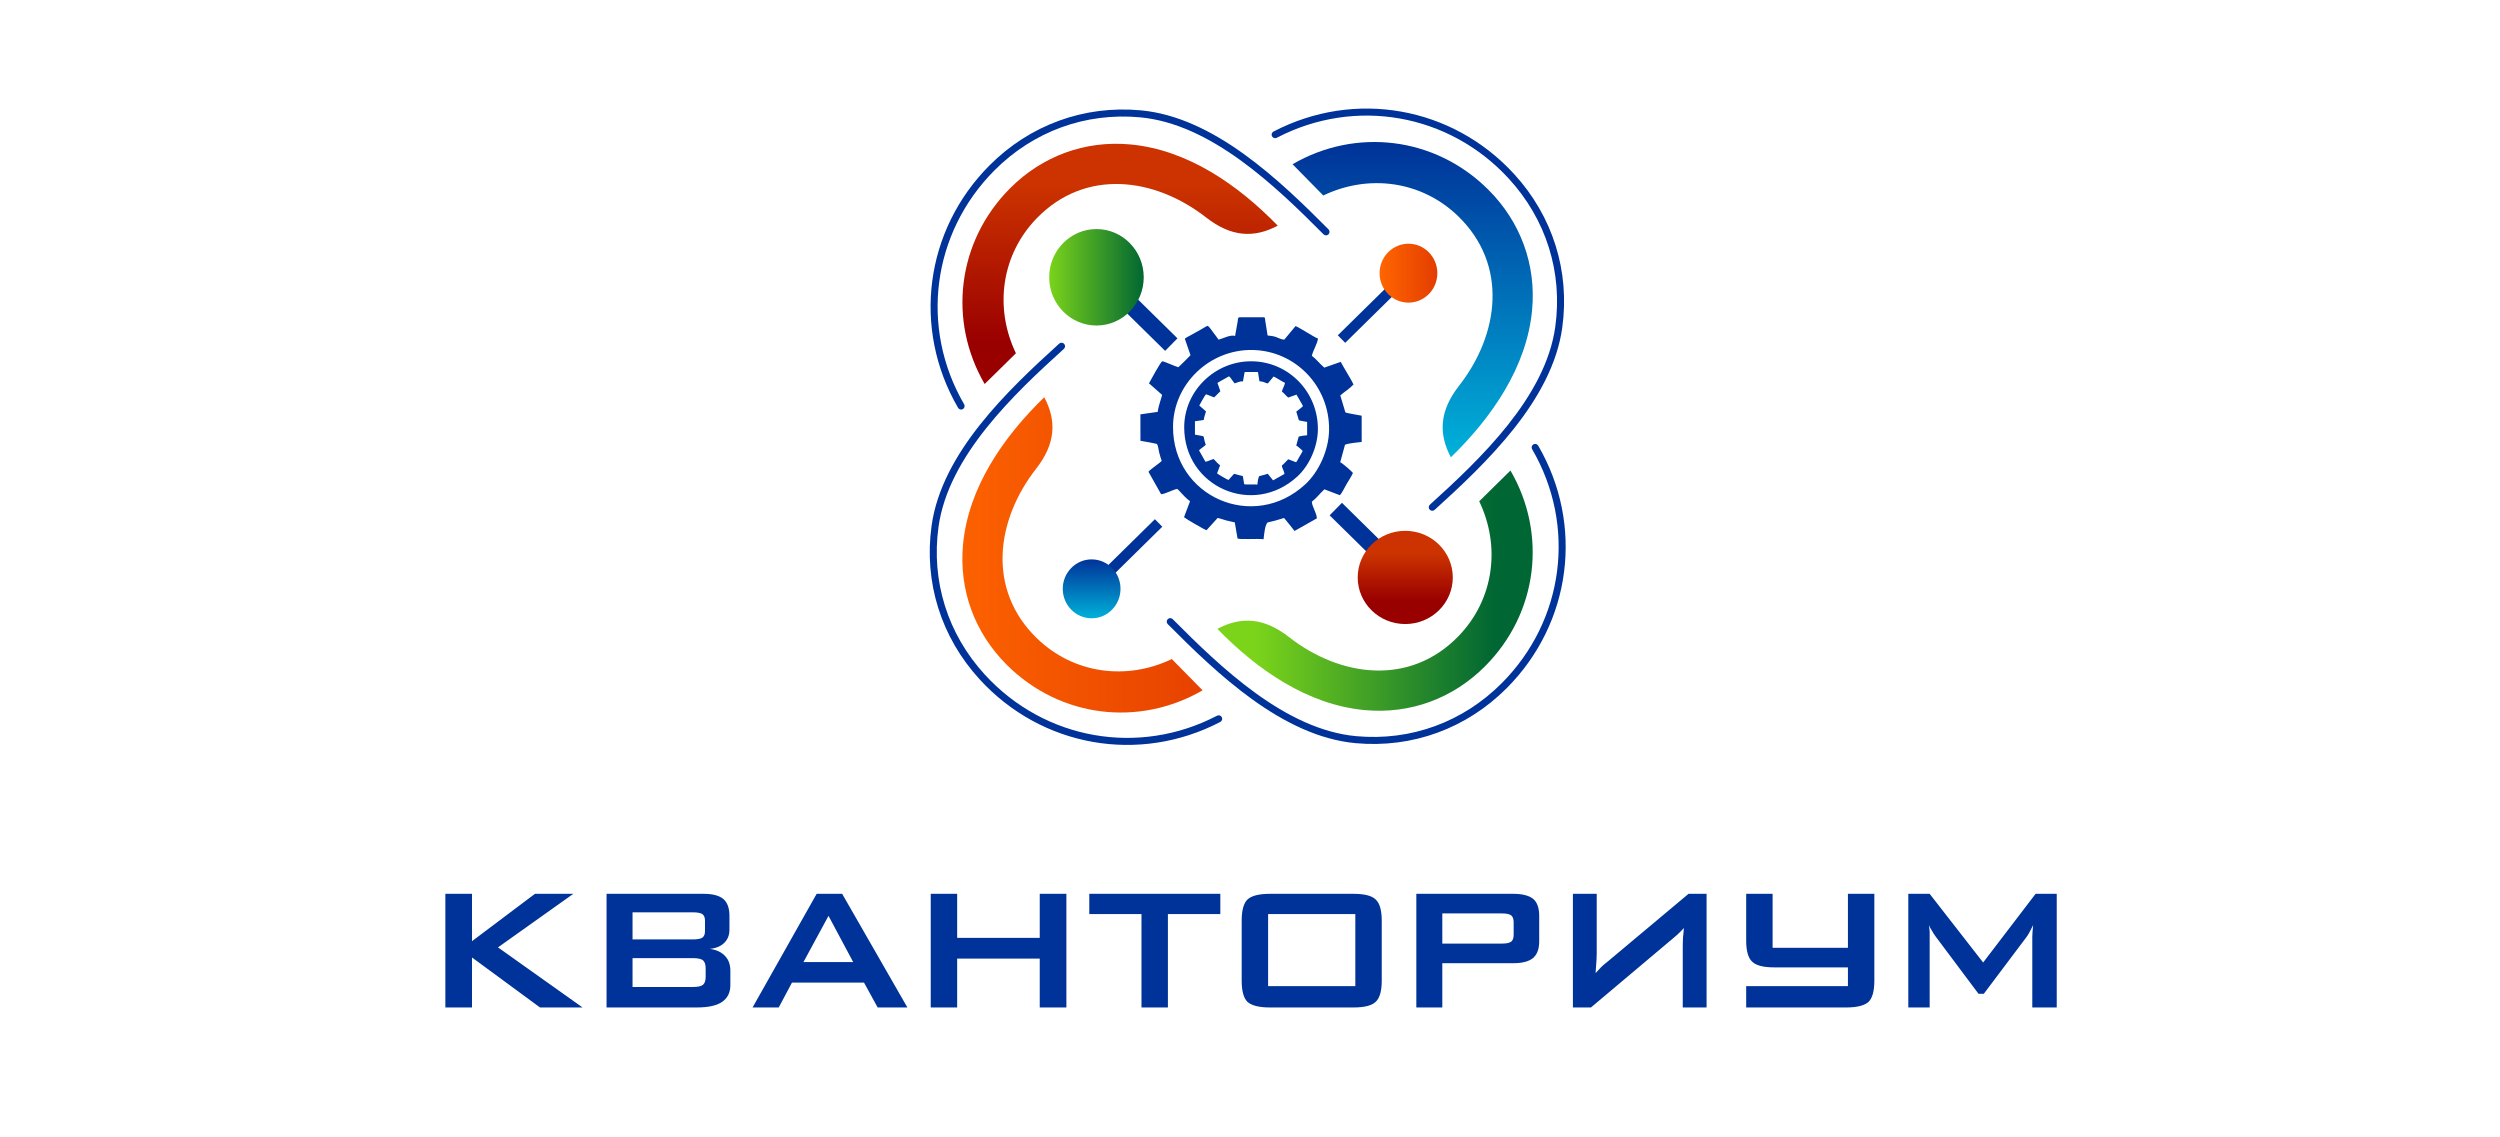
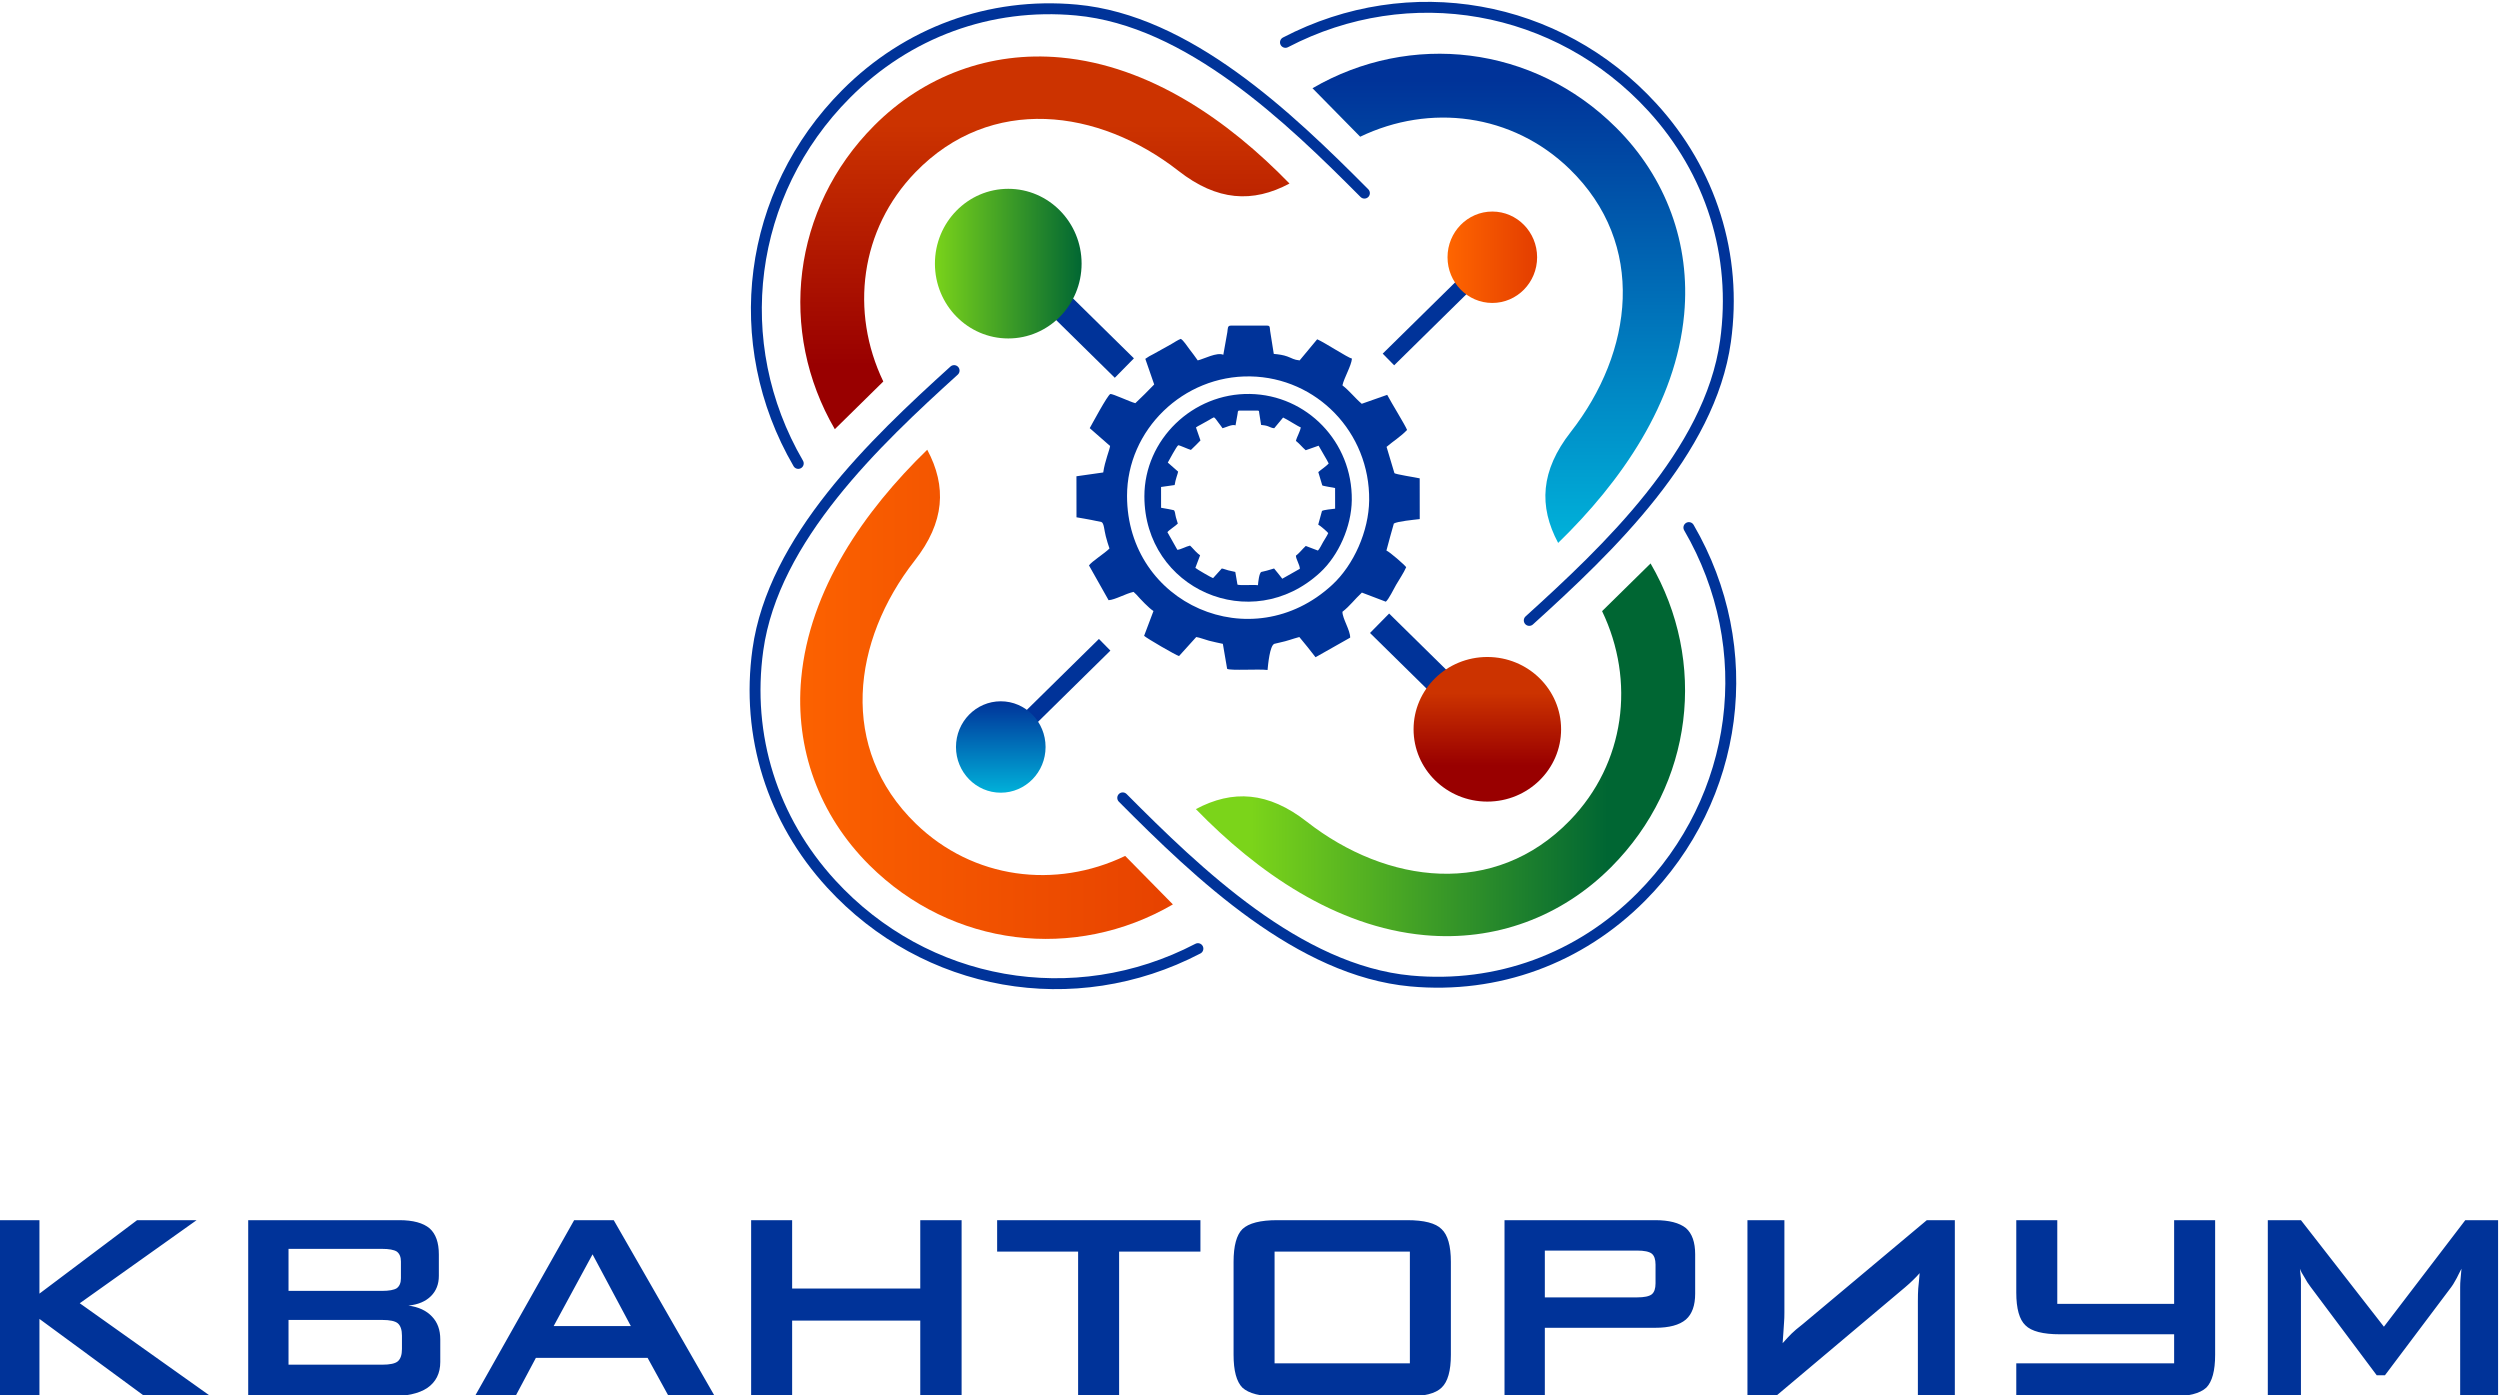
- <svg xmlns="http://www.w3.org/2000/svg" xmlns:xlink="http://www.w3.org/1999/xlink" xml:space="preserve" width="110mm" height="50mm" version="1.1" style="shape-rendering:geometricPrecision; text-rendering:geometricPrecision; image-rendering:optimizeQuality; fill-rule:evenodd; clip-rule:evenodd" viewBox="0 0 11000 5000">
+ <svg xmlns="http://www.w3.org/2000/svg" xmlns:xlink="http://www.w3.org/1999/xlink" xml:space="preserve" width="70.901mm" height="39.552mm" version="1.1" style="shape-rendering:geometricPrecision; text-rendering:geometricPrecision; image-rendering:optimizeQuality; fill-rule:evenodd; clip-rule:evenodd" viewBox="0 0 7090.1 3955.2">
  <defs>
    <style type="text/css">
   
    .fil0 {fill:#003399}
    .fil9 {fill:#003399;fill-rule:nonzero}
-     .fil1 {fill:url(#id0)}
-     .fil8 {fill:url(#id1)}
-     .fil5 {fill:url(#id2)}
+     .fil4 {fill:url(#id0)}
+     .fil1 {fill:url(#id1)}
+     .fil8 {fill:url(#id2)}
    .fil6 {fill:url(#id3)}
-     .fil2 {fill:url(#id4)}
-     .fil3 {fill:url(#id5)}
-     .fil7 {fill:url(#id6)}
-     .fil4 {fill:url(#id7)}
+     .fil5 {fill:url(#id4)}
+     .fil7 {fill:url(#id5)}
+     .fil2 {fill:url(#id6)}
+     .fil3 {fill:url(#id7)}
   
  </style>
-     <linearGradient id="id0" gradientUnits="userSpaceOnUse" x1="4928.34" y1="1507.94" x2="4928.34" y2="814.29">
+     <linearGradient id="id0" gradientUnits="userSpaceOnUse" x1="3488.66" y1="1938.08" x2="2121.78" y2="1938.08">
+       <stop offset="0" style="stop-opacity:1; stop-color:#E33D00" />
+       <stop offset="1" style="stop-opacity:1; stop-color:#FF6600" />
+     </linearGradient>
+     <linearGradient id="id1" gradientUnits="userSpaceOnUse" x1="2993.61" y1="1037.24" x2="2993.61" y2="354.28">
      <stop offset="0" style="stop-opacity:1; stop-color:#990000" />
      <stop offset="1" style="stop-opacity:1; stop-color:#CC3300" />
    </linearGradient>
-     <linearGradient id="id1" gradientUnits="userSpaceOnUse" x1="5036.6" y1="1220.08" x2="4612.23" y2="1220.08">
+     <linearGradient id="id2" gradientUnits="userSpaceOnUse" x1="3071.06" y1="747.61" x2="2647.06" y2="747.61">
      <stop offset="0" style="stop-opacity:1; stop-color:#006633" />
      <stop offset="1" style="stop-opacity:1; stop-color:#7BD41A" />
    </linearGradient>
-     <linearGradient id="id2" gradientUnits="userSpaceOnUse" xlink:href="#id0" x1="6183.09" y1="2643.23" x2="6183.09" y2="2438.17">
+     <linearGradient id="id3" gradientUnits="userSpaceOnUse" xlink:href="#id0" x1="4361.05" y1="728.61" x2="4102.05" y2="728.61">
  </linearGradient>
-     <linearGradient id="id3" gradientUnits="userSpaceOnUse" x1="6326.83" y1="1201.98" x2="6067.61" y2="1201.98">
-       <stop offset="0" style="stop-opacity:1; stop-color:#E33D00" />
-       <stop offset="1" style="stop-opacity:1; stop-color:#FF6600" />
-     </linearGradient>
-     <linearGradient id="id4" gradientUnits="userSpaceOnUse" xlink:href="#id1" x1="6578.68" y1="2598.86" x2="5521.7" y2="2598.86">
+     <linearGradient id="id4" gradientUnits="userSpaceOnUse" xlink:href="#id1" x1="4218.05" y1="2170.59" x2="4218.05" y2="1965.6">
  </linearGradient>
-     <linearGradient id="id5" gradientUnits="userSpaceOnUse" x1="6215.72" y1="640.92" x2="6215.72" y2="1996.03">
+     <linearGradient id="id5" gradientUnits="userSpaceOnUse" x1="2838.06" y1="1988.6" x2="2838.06" y2="2247.59">
      <stop offset="0" style="stop-opacity:1; stop-color:#003399" />
      <stop offset="1" style="stop-opacity:1; stop-color:#00B0D9" />
    </linearGradient>
-     <linearGradient id="id6" gradientUnits="userSpaceOnUse" xlink:href="#id5" x1="4803.2" y1="2461.31" x2="4803.2" y2="2720.52">
+     <linearGradient id="id6" gradientUnits="userSpaceOnUse" xlink:href="#id2" x1="4559.27" y1="2117.96" x2="3548.81" y2="2117.96">
  </linearGradient>
-     <linearGradient id="id7" gradientUnits="userSpaceOnUse" xlink:href="#id3" x1="5456.5" y1="2441.51" x2="4069.16" y2="2441.51">
+     <linearGradient id="id7" gradientUnits="userSpaceOnUse" xlink:href="#id5" x1="4242.41" y1="228.02" x2="4242.41" y2="1524.31">
  </linearGradient>
  </defs>
  <g id="Слой_x0020_1">
-     <path class="fil0" d="M4215.52 1794.47c-202.76,-348.55 -146.48,-780.61 137.84,-1066.33 177.06,-177.91 415.66,-265.8 665.82,-242.71 321.48,29.68 609.55,305.84 826.29,523.82 6,6.05 5.99,15.87 -0.06,21.87 -6.05,6 -15.86,5.99 -21.87,-0.06 -210.36,-211.57 -495.07,-486.02 -807.2,-514.83 -240.98,-22.25 -470.51,62.34 -641.05,233.72 -274.44,275.79 -328.75,692.52 -133.05,1028.97 4.28,7.36 1.78,16.85 -5.58,21.14 -7.37,4.28 -16.86,1.77 -21.14,-5.59z" />
-     <path class="fil0" d="M6768.05 1960.86c202.75,348.55 146.48,780.61 -137.85,1066.33 -177.05,177.92 -415.65,265.8 -665.82,242.71 -321.47,-29.67 -609.54,-305.84 -826.29,-523.82 -6,-6.05 -5.98,-15.87 0.06,-21.87 6.05,-6 15.87,-5.98 21.87,0.06 210.36,211.57 495.07,486.02 807.21,514.83 240.98,22.25 470.5,-62.34 641.04,-233.72 274.45,-275.79 328.76,-692.52 133.06,-1028.97 -4.29,-7.36 -1.78,-16.85 5.58,-21.14 7.36,-4.28 16.86,-1.77 21.14,5.59z" />
-     <path class="fil0" d="M5603.39 578.85c357.55,-186.41 786.55,-110.21 1058.81,187.03 169.54,185.09 246.29,427.5 211.65,676.34 -44.51,319.75 -333.7,594.74 -561.48,801.17 -6.32,5.72 -16.13,5.25 -21.84,-1.07 -5.72,-6.32 -5.25,-16.13 1.07,-21.84 221.07,-200.35 508.39,-472.07 551.61,-782.53 33.38,-239.7 -40.5,-472.88 -203.81,-651.17 -262.8,-286.91 -676.57,-360.44 -1021.71,-180.51 -7.55,3.94 -16.92,0.99 -20.86,-6.56 -3.94,-7.55 -0.99,-16.92 6.56,-20.86z" />
-     <path class="fil0" d="M5369.45 3176.48c-357.56,186.41 -786.55,110.21 -1058.81,-187.03 -169.54,-185.09 -246.29,-427.5 -211.65,-676.33 44.51,-319.76 333.7,-594.75 561.48,-801.18 6.32,-5.72 16.13,-5.25 21.84,1.07 5.72,6.32 5.25,16.13 -1.07,21.84 -221.07,200.35 -508.4,472.07 -551.61,782.53 -33.38,239.7 40.5,472.89 203.81,651.17 262.8,286.91 676.57,360.44 1021.71,180.51 7.55,-3.94 16.92,-0.99 20.85,6.56 3.94,7.55 1,16.92 -6.55,20.86z" />
-     <path class="fil1" d="M5622.01 992.93c-173.96,-179.07 -396.47,-334.12 -648.51,-357.41 -199.78,-18.45 -388.32,51.34 -529.59,193.31 -233.22,234.34 -273.13,582.75 -111.39,860.8 45.83,-45.11 91.67,-90.2 137.51,-135.28 -94.92,-197.56 -65.99,-431.33 91.28,-593.58 213.71,-220.45 519.27,-180.83 746.1,-3.56 109.33,85.46 210.33,91.38 314.6,35.72z" />
-     <path class="fil2" d="M5356.52 2767.05c173.96,179.08 396.46,334.13 648.48,357.42 199.79,18.46 388.33,-51.33 529.61,-193.28 233.23,-234.33 273.16,-582.77 111.42,-860.82 -45.83,45.09 -91.67,90.19 -137.51,135.26 94.92,197.58 65.97,431.37 -91.31,593.6 -213.71,220.43 -519.25,180.81 -746.07,3.56 -109.34,-85.45 -210.33,-91.39 -314.62,-35.74z" />
-     <path class="fil3" d="M6383.91 2012.14c179.08,-173.95 334.12,-396.47 357.41,-648.49 18.45,-199.8 -51.34,-388.35 -193.3,-529.61 -234.35,-233.24 -582.76,-273.14 -860.81,-111.41 45.1,45.85 90.19,91.69 135.3,137.53 197.54,-94.92 431.31,-65.99 593.57,91.28 220.44,213.7 180.82,519.28 3.55,746.1 -85.45,109.33 -91.38,210.33 -35.72,314.6z" />
-     <path class="fil4" d="M4594.64 1747.84c-179.08,173.96 -334.12,396.45 -357.41,648.49 -18.47,199.76 51.31,388.31 193.26,529.59 234.33,233.25 582.77,273.18 860.83,111.43 -45.09,-45.85 -90.18,-91.68 -135.28,-137.52 -197.56,94.92 -431.31,66 -593.57,-91.27 -220.44,-213.69 -180.84,-519.26 -3.57,-746.1 85.46,-109.34 91.4,-210.33 35.74,-314.62z" />
-     <polygon class="fil0" points="4847.59,1160.83 5180.79,1488.67 5126.57,1543.79 4793.37,1215.94 " />
-     <polygon class="fil0" points="6230.02,1202.24 5918.87,1508.41 5886.34,1475.34 6197.48,1169.18 " />
-     <polygon class="fil0" points="6183.53,2595.37 5850.33,2267.52 5904.55,2212.41 6237.75,2540.25 " />
-     <polygon class="fil0" points="4770.39,2590.65 5081.54,2284.49 5114.08,2317.55 4802.93,2623.72 " />
-     <path class="fil0" d="M5210.47 1879.96c0,-160.56 136.85,-293.15 299.53,-290.27 161.49,2.87 290.72,136.24 288.69,301.11 -0.92,74.78 -37.32,156.85 -89.88,205.35 -195.37,180.32 -498.34,46.37 -498.34,-216.19zm159.08 -158.46c-1.52,1.93 -25.7,25.93 -27.11,26.89 -7.37,-1.79 -32.46,-13.67 -35.9,-13.21 -4.01,1.34 -27.31,45.04 -29.68,49.11l29.28 25.66c-0.57,5.37 -7.63,21.87 -9.85,38.06l-38.53 5.48 0.07 58.99c6.88,1.03 14.79,2.65 20.87,3.69l14.9 3.06c3.93,1.56 3.96,11.51 6.33,20.44 1.67,6.31 3.4,12.24 5.33,17.64 -6.25,6.58 -25.38,18.48 -29.48,24.36l28.2 50.01c9.32,-0.57 24.83,-9.62 35.9,-11.95l4.15 3.95c5.62,6.39 18.15,19.72 24.48,23.56l-13.47 35.69c4.48,3.94 45.17,27.64 50.22,29.08l24.75 -27.38c5.04,0.73 12.82,3.85 18.32,5.29 6.96,1.81 12.6,2.91 19.96,4.52l6.14 35.93c4.96,2.9 45.33,-0.02 58.12,1.68 0.75,-8.01 3.22,-35.05 9.75,-37.64l7.23 -1.69c12.53,-2.68 18.25,-5.33 28.73,-8.09 8.02,9.47 15.98,19.61 23.29,29.05l49.8 -28.17c0.19,-10.65 -11.13,-27.34 -11.14,-37.17 10.96,-8.52 17.32,-17.69 27.97,-27.61l34.42 13.09c4.24,-3.45 11.08,-17.81 14.84,-24.33 4.04,-7.02 11.06,-17.31 14.44,-25.25 -2.22,-3.37 -23.65,-22.02 -28.4,-23.95 0.64,-2.95 10.39,-38.33 10.67,-38.84 5.19,-3.2 28.64,-5.37 37.23,-6.41l-0.07 -58.57c-5.02,-1.24 -35.77,-5.85 -36.37,-7.59l-11.26 -37.67c9.87,-8.46 20.92,-15.17 29.48,-24.35 -2.82,-7.18 -22.58,-38.99 -28.57,-50.47l-36.6 12.88c-9.74,-8.26 -17.31,-18.37 -27.78,-26.51 2.5,-11.21 12.75,-27.9 13.7,-38.45 -5.78,-1.14 -39.67,-23.44 -50.01,-27.78l-25.23 30.36c-8.33,-0.82 -10.7,-3.13 -17.78,-5.7 -5.75,-2.08 -12.08,-2.98 -19.4,-3.67l-5.24 -33.14c-0.61,-4.67 0.17,-7.5 -4.12,-7.5l-52.55 0c-4.85,0 -4.08,4.42 -4.83,9.27l-5.82 32.65c-9.11,-4.13 -27.92,6.04 -36.77,8.09 -3.8,-5.63 -7.65,-10.43 -11.99,-16.24 -3.14,-4.19 -8.64,-12.69 -12.37,-14.73 -3.71,1.29 -9.68,5.18 -13.35,7.35l-25.51 14.23c-5.37,2.65 -7.99,4.22 -12.16,7.13l12.77 36.87z" />
-     <path class="fil5" d="M6183.09 2745.76c-115.54,0 -209.2,-91.81 -209.2,-205.06 0,-113.25 93.66,-205.05 209.2,-205.05 115.53,0 209.2,91.8 209.2,205.05 0,113.25 -93.67,205.06 -209.2,205.06z" />
-     <path class="fil6" d="M6324.27 1201.98c0,71.58 -56.89,129.61 -127.05,129.61 -70.17,0 -127.05,-58.03 -127.05,-129.61 0,-71.59 56.88,-129.62 127.05,-129.62 70.16,0 127.05,58.03 127.05,129.62z" />
-     <path class="fil7" d="M4930.24 2590.92c0,71.58 -56.88,129.61 -127.05,129.61 -70.16,0 -127.04,-58.03 -127.04,-129.61 0,-71.59 56.88,-129.62 127.04,-129.62 70.17,0 127.05,58.03 127.05,129.62z" />
-     <path class="fil8" d="M4616.43 1220.08c0,-117.19 93.11,-212.19 207.98,-212.19 114.87,0 207.99,95 207.99,212.19 0,117.19 -93.12,212.19 -207.99,212.19 -114.87,0 -207.98,-95 -207.98,-212.19z" />
-     <path class="fil0" d="M5161.28 1878.78c0,-187.46 159.75,-342.23 349.66,-338.86 188.53,3.34 339.4,159.05 337.02,351.5 -1.08,87.29 -43.57,183.12 -104.92,239.74 -228.08,210.49 -581.76,54.12 -581.76,-252.38zm77 -316c-2.98,3.81 -50.69,51.16 -53.46,53.05 -14.53,-3.52 -64.03,-26.96 -70.82,-26.06 -7.91,2.66 -53.86,88.85 -58.54,96.88l57.75 50.6c-1.12,10.59 -15.03,43.14 -19.42,75.07l-76.01 10.8 0.15 116.36c13.56,2.04 29.17,5.23 41.16,7.29l29.4 6.03c7.74,3.08 7.81,22.7 12.47,40.3 3.3,12.46 6.72,24.16 10.51,34.79 -12.31,13 -50.05,36.46 -58.14,48.07l55.61 98.62c18.4,-1.11 49,-18.96 70.82,-23.57l8.2 7.8c11.07,12.61 35.79,38.89 48.28,46.46l-26.57 70.4c8.82,7.78 89.08,54.52 99.05,57.35l48.82 -54c9.92,1.45 25.29,7.61 36.13,10.43 13.72,3.57 24.85,5.75 39.36,8.92l12.13 70.87c9.77,5.72 89.4,-0.03 114.62,3.31 1.49,-15.8 6.35,-69.13 19.23,-74.23l14.26 -3.34c24.7,-5.28 36,-10.51 56.65,-15.96 15.84,18.68 31.53,38.7 45.95,57.3l98.22 -55.56c0.39,-21 -21.96,-53.92 -21.96,-73.31 21.61,-16.82 34.16,-34.9 55.16,-54.46l67.88 25.83c8.37,-6.82 21.88,-35.13 29.28,-47.99 7.97,-13.86 21.81,-34.14 28.49,-49.82 -4.38,-6.63 -46.65,-43.42 -56.03,-47.24 1.27,-5.82 20.51,-75.58 21.05,-76.59 10.24,-6.31 56.49,-10.6 73.44,-12.64l-0.13 -115.53c-9.92,-2.45 -70.56,-11.53 -71.75,-14.97l-22.2 -74.3c19.46,-16.68 41.24,-29.92 58.15,-48.03 -5.58,-14.16 -44.55,-76.9 -56.35,-99.54l-72.2 25.4c-19.2,-16.29 -34.15,-36.23 -54.79,-52.29 4.93,-22.12 25.14,-55.03 27.01,-75.84 -11.39,-2.25 -78.24,-46.23 -98.62,-54.8l-49.77 59.89c-16.42,-1.61 -21.1,-6.17 -35.07,-11.23 -11.35,-4.12 -23.83,-5.9 -38.26,-7.24l-10.35 -65.36c-1.2,-9.23 0.35,-14.8 -8.12,-14.8l-103.64 0c-9.57,0 -8.04,8.7 -9.53,18.28l-11.47 64.41c-17.97,-8.16 -55.08,11.9 -72.54,15.94 -7.5,-11.11 -15.08,-20.56 -23.66,-32.02 -6.18,-8.27 -17.03,-25.05 -24.37,-29.06 -7.33,2.54 -19.11,10.21 -26.35,14.5l-50.31 28.06c-10.58,5.23 -15.77,8.33 -23.99,14.07l25.19 72.7z" />
-     <path class="fil9" d="M1959.56 4432.84l0 -500 117.25 0 0 208.33 276.97 -208.33 168.76 0 -331.39 235.63 372.09 264.37 -187.18 0 -299.25 -219.96 0 219.96 -117.25 0zm1088.98 -418.6l-265.34 0 0 119.18 265.34 0c19.7,0 33.59,-2.58 41.67,-7.59 7.9,-5.97 11.78,-15.34 11.78,-28.26l0 -47.48c0,-12.92 -3.88,-22.29 -11.78,-28.26 -8.08,-5.01 -21.97,-7.59 -41.67,-7.59zm0 201.54l-265.34 0 0 126.95 265.34 0c22.44,0 37.3,-3.24 44.73,-9.69 7.75,-6.79 11.63,-18.41 11.63,-34.73l0 -37.79c0,-16.63 -3.88,-28.26 -11.63,-35.05 -7.59,-6.45 -22.44,-9.69 -44.73,-9.69zm-379.68 217.06l0 -500 428.29 0c39.08,0 67.99,7.75 86.4,23.42 17.28,15.5 26,40.05 26,73.65l0 60.88c0,23.42 -7.43,42.47 -22.28,57.33 -15.35,15.34 -36.67,24.22 -63.96,26.97 28.91,3.87 51.2,14.37 66.86,31.17 15.67,16.31 23.42,37.79 23.42,64.76l0 63.95c0,32.3 -12.28,56.85 -36.98,73.81 -23.75,15.98 -60.57,24.06 -110.47,24.06l-397.28 0zm866.27 -199.61l218.99 0 -108.69 -203.49 -110.3 203.49zm-223.84 199.61l281.98 -500 112.24 0 286.98 500 -130.81 0 -60.08 -109.49 -316.85 0 -58.31 109.49 -115.15 0zm783.91 0l0 -500 116.28 0 0 193.8 363.37 0 0 -193.8 117.25 0 0 500 -117.25 0 0 -215.12 -363.37 0 0 215.12 -116.28 0zm1043.6 -410.85l0 410.85 -116.28 0 0 -410.85 -229.65 0 0 -89.15 576.55 0 0 89.15 -230.62 0zm324.61 29.07c0,-45.22 8.4,-76.23 25.03,-92.86 17.93,-16.96 50.88,-25.36 99.01,-25.36l368.05 0c48.45,0 81.07,8.4 97.86,25.36 17.61,16.47 26.33,47.48 26.33,92.86l0 263.57c0,45.54 -8.72,76.54 -26.33,93.18 -16.95,16.63 -49.58,25.03 -97.86,25.03l-368.05 0c-47.97,0 -80.92,-8.4 -99.01,-25.03 -16.63,-16.8 -25.03,-47.81 -25.03,-93.18l0 -263.57zm116.28 287.79l383.72 0 0 -316.86 -383.72 0 0 316.86zm1028.09 -319.77l-261.62 0 0 132.75 261.62 0c20.35,0 34.24,-2.9 41.67,-8.72 7.11,-5.81 10.66,-16.15 10.66,-31l0 -53.3c0,-14.86 -3.55,-25.19 -10.66,-31.01 -7.43,-5.81 -21.32,-8.72 -41.67,-8.72zm-375.96 413.76l0 -500 427.16 0c39.24,0 68.47,7.43 87.37,22.45 17.44,15.35 26.16,40.05 26.16,74.45l0 111.43c0,33.6 -8.72,57.98 -26.32,73.48 -18.41,15.67 -47.48,23.42 -87.21,23.42l-312.82 0 0 194.77 -114.34 0zm1277.12 0l0 -500 -79.45 0 -351.75 294.74c-14.53,11.3 -25.19,20.34 -31.81,26.96 -6.46,6.47 -15.02,15.51 -25.35,27.14 0.96,-11.95 1.77,-22.77 2.25,-32.14 0.49,-9.53 1.13,-18.41 1.78,-26.97 0.65,-7.75 0.97,-16.79 0.97,-27.13l0 -262.6 -104.81 0 0 500 79.46 0 367.24 -309.27c9.37,-7.91 17.12,-15.02 23.26,-21.15 6.94,-6.62 13.08,-13.09 18.41,-19.38 -0.33,5.65 -0.97,13.24 -1.94,22.61 -0.97,9.52 -1.62,16.47 -2.1,21.15 -0.64,9.53 -0.97,21.48 -0.97,35.69l0 270.35 104.81 0zm174.25 0l0 -93.99 285.86 0 161.82 0 0 -82.37 -323.64 0c-48.45,0 -81.08,-8.39 -98.03,-25.35 -17.28,-16.31 -26.01,-47.32 -26.01,-92.86l0 -205.43 116.29 0 0 237.4 331.39 0 0 -237.4 116.28 0 0 381.79c0,45.37 -8.4,76.38 -25.03,93.18 -18.1,16.63 -51.04,25.03 -99,25.03l-162.79 0 -153.1 0 -124.04 0zm713.34 0l0 -500 93.99 0 235.3 302.17 230.79 -302.17 93.02 0 0 500 -107.56 0 0 -309.27c0,-8.88 0.33,-16.31 0.97,-22.12 0.81,-7.76 1.78,-18.09 2.75,-31.01 -3.24,6.14 -6.3,12.11 -9.05,17.77 -2.74,5.81 -5.16,10.49 -7.43,14.21 -5.17,9.52 -9.36,16.31 -12.59,20.34l-187.99 250 -23.25 0 -187.82 -250.97c-5.98,-7.75 -11.79,-16.79 -17.44,-27.29 -6.14,-9.36 -10.34,-17.44 -12.61,-24.06 0.97,10.5 1.94,20.19 2.91,29.07l0 24.06 0 309.27 -93.99 0z" />
+     <path class="fil0" d="M2250.57 1322.07c-202.76,-348.55 -146.48,-780.61 137.84,-1066.33 177.06,-177.91 415.66,-265.8 665.82,-242.71 321.48,29.68 609.55,305.84 826.29,523.82 6,6.05 5.99,15.87 -0.06,21.87 -6.05,6 -15.86,5.99 -21.87,-0.06 -210.36,-211.57 -495.07,-486.02 -807.2,-514.83 -240.98,-22.25 -470.51,62.34 -641.05,233.72 -274.44,275.79 -328.75,692.52 -133.05,1028.97 4.28,7.36 1.78,16.85 -5.58,21.14 -7.37,4.28 -16.86,1.77 -21.14,-5.59z" />
+     <path class="fil0" d="M4803.1 1488.46c202.75,348.55 146.48,780.61 -137.85,1066.33 -177.05,177.92 -415.65,265.8 -665.82,242.71 -321.47,-29.67 -609.54,-305.84 -826.29,-523.82 -6,-6.05 -5.98,-15.87 0.06,-21.87 6.05,-6 15.87,-5.98 21.87,0.06 210.36,211.57 495.07,486.02 807.21,514.83 240.98,22.25 470.5,-62.34 641.04,-233.72 274.45,-275.79 328.76,-692.52 133.06,-1028.97 -4.29,-7.36 -1.78,-16.85 5.58,-21.14 7.36,-4.28 16.86,-1.77 21.14,5.59z" />
+     <path class="fil0" d="M3638.44 106.45c357.55,-186.41 786.55,-110.21 1058.81,187.03 169.54,185.09 246.29,427.5 211.65,676.34 -44.51,319.75 -333.7,594.74 -561.48,801.17 -6.32,5.72 -16.13,5.25 -21.84,-1.07 -5.72,-6.32 -5.25,-16.13 1.07,-21.84 221.07,-200.35 508.39,-472.07 551.61,-782.53 33.38,-239.7 -40.5,-472.88 -203.81,-651.17 -262.8,-286.91 -676.57,-360.44 -1021.71,-180.51 -7.55,3.94 -16.92,0.99 -20.86,-6.56 -3.94,-7.55 -0.99,-16.92 6.56,-20.86z" />
+     <path class="fil0" d="M3404.5 2704.08c-357.56,186.41 -786.55,110.21 -1058.81,-187.03 -169.54,-185.09 -246.29,-427.5 -211.65,-676.33 44.51,-319.76 333.7,-594.75 561.48,-801.18 6.32,-5.72 16.13,-5.25 21.84,1.07 5.72,6.32 5.25,16.13 -1.07,21.84 -221.07,200.35 -508.4,472.07 -551.61,782.53 -33.38,239.7 40.5,472.89 203.81,651.17 262.8,286.91 676.57,360.44 1021.71,180.51 7.55,-3.94 16.92,-0.99 20.85,6.56 3.94,7.55 1,16.92 -6.55,20.86z" />
+     <path class="fil1" d="M3657.06 520.53c-173.96,-179.07 -396.47,-334.12 -648.51,-357.41 -199.78,-18.45 -388.32,51.34 -529.59,193.31 -233.22,234.34 -273.13,582.75 -111.39,860.8 45.83,-45.11 91.67,-90.2 137.51,-135.28 -94.92,-197.56 -65.99,-431.33 91.28,-593.58 213.71,-220.45 519.27,-180.83 746.1,-3.56 109.33,85.46 210.33,91.38 314.6,35.72z" />
+     <path class="fil2" d="M3391.57 2294.65c173.96,179.08 396.46,334.13 648.48,357.42 199.79,18.46 388.33,-51.33 529.61,-193.28 233.23,-234.33 273.16,-582.77 111.42,-860.82 -45.83,45.09 -91.67,90.19 -137.51,135.26 94.92,197.58 65.97,431.37 -91.31,593.6 -213.71,220.43 -519.25,180.81 -746.07,3.56 -109.34,-85.45 -210.33,-91.39 -314.62,-35.74z" />
+     <path class="fil3" d="M4418.96 1539.74c179.08,-173.95 334.12,-396.47 357.41,-648.49 18.45,-199.8 -51.34,-388.35 -193.3,-529.61 -234.35,-233.24 -582.76,-273.14 -860.81,-111.41 45.1,45.85 90.19,91.69 135.3,137.53 197.54,-94.92 431.31,-65.99 593.57,91.28 220.44,213.7 180.82,519.28 3.55,746.1 -85.45,109.33 -91.38,210.33 -35.72,314.6z" />
+     <path class="fil4" d="M2629.69 1275.44c-179.08,173.96 -334.12,396.45 -357.41,648.49 -18.47,199.76 51.31,388.31 193.26,529.59 234.33,233.25 582.77,273.18 860.83,111.43 -45.09,-45.85 -90.18,-91.68 -135.28,-137.52 -197.56,94.92 -431.31,66 -593.57,-91.27 -220.44,-213.69 -180.84,-519.26 -3.57,-746.1 85.46,-109.34 91.4,-210.33 35.74,-314.62z" />
+     <polygon class="fil0" points="2882.64,688.43 3215.84,1016.27 3161.62,1071.39 2828.42,743.54 " />
+     <polygon class="fil0" points="4265.07,729.84 3953.92,1036.01 3921.39,1002.94 4232.53,696.78 " />
+     <polygon class="fil0" points="4218.58,2122.97 3885.38,1795.12 3939.6,1740.01 4272.8,2067.85 " />
+     <polygon class="fil0" points="2805.44,2118.25 3116.59,1812.09 3149.13,1845.15 2837.98,2151.32 " />
+     <path class="fil0" d="M3245.52 1407.56c0,-160.56 136.85,-293.15 299.53,-290.27 161.49,2.87 290.72,136.24 288.69,301.11 -0.92,74.78 -37.32,156.85 -89.88,205.35 -195.37,180.32 -498.34,46.37 -498.34,-216.19zm159.08 -158.46c-1.52,1.93 -25.7,25.93 -27.11,26.89 -7.37,-1.79 -32.46,-13.67 -35.9,-13.21 -4.01,1.34 -27.31,45.04 -29.68,49.11l29.28 25.66c-0.57,5.37 -7.63,21.87 -9.85,38.06l-38.53 5.48 0.07 58.99c6.88,1.03 14.79,2.65 20.87,3.69l14.9 3.06c3.93,1.56 3.96,11.51 6.33,20.44 1.67,6.31 3.4,12.24 5.33,17.64 -6.25,6.58 -25.38,18.48 -29.48,24.36l28.2 50.01c9.32,-0.57 24.83,-9.62 35.9,-11.95l4.15 3.95c5.62,6.39 18.15,19.72 24.48,23.56l-13.47 35.69c4.48,3.94 45.17,27.64 50.22,29.08l24.75 -27.38c5.04,0.73 12.82,3.85 18.32,5.29 6.96,1.81 12.6,2.91 19.96,4.52l6.14 35.93c4.96,2.9 45.33,-0.02 58.12,1.68 0.75,-8.01 3.22,-35.05 9.75,-37.64l7.23 -1.69c12.53,-2.68 18.25,-5.33 28.73,-8.09 8.02,9.47 15.98,19.61 23.29,29.05l49.8 -28.17c0.19,-10.65 -11.13,-27.34 -11.14,-37.17 10.96,-8.52 17.32,-17.69 27.97,-27.61l34.42 13.09c4.24,-3.45 11.08,-17.81 14.84,-24.33 4.04,-7.02 11.06,-17.31 14.44,-25.25 -2.22,-3.37 -23.65,-22.02 -28.4,-23.95 0.64,-2.95 10.39,-38.33 10.67,-38.84 5.19,-3.2 28.64,-5.37 37.23,-6.41l-0.07 -58.57c-5.02,-1.24 -35.77,-5.85 -36.37,-7.59l-11.26 -37.67c9.87,-8.46 20.92,-15.17 29.48,-24.35 -2.82,-7.18 -22.58,-38.99 -28.57,-50.47l-36.6 12.88c-9.74,-8.26 -17.31,-18.37 -27.78,-26.51 2.5,-11.21 12.75,-27.9 13.7,-38.45 -5.78,-1.14 -39.67,-23.44 -50.01,-27.78l-25.23 30.36c-8.33,-0.82 -10.7,-3.13 -17.78,-5.7 -5.75,-2.08 -12.08,-2.98 -19.4,-3.67l-5.24 -33.14c-0.61,-4.67 0.17,-7.5 -4.12,-7.5l-52.55 0c-4.85,0 -4.08,4.42 -4.83,9.27l-5.82 32.65c-9.11,-4.13 -27.92,6.04 -36.77,8.09 -3.8,-5.63 -7.65,-10.43 -11.99,-16.24 -3.14,-4.19 -8.64,-12.69 -12.37,-14.73 -3.71,1.29 -9.68,5.18 -13.35,7.35l-25.51 14.23c-5.37,2.65 -7.99,4.22 -12.16,7.13l12.77 36.87z" />
+     <path class="fil5" d="M4218.14 2273.36c-115.54,0 -209.2,-91.81 -209.2,-205.06 0,-113.25 93.66,-205.05 209.2,-205.05 115.53,0 209.2,91.8 209.2,205.05 0,113.25 -93.67,205.06 -209.2,205.06z" />
+     <path class="fil6" d="M4359.32 729.58c0,71.58 -56.89,129.61 -127.05,129.61 -70.17,0 -127.05,-58.03 -127.05,-129.61 0,-71.59 56.88,-129.62 127.05,-129.62 70.16,0 127.05,58.03 127.05,129.62z" />
+     <path class="fil7" d="M2965.29 2118.52c0,71.58 -56.88,129.61 -127.05,129.61 -70.16,0 -127.04,-58.03 -127.04,-129.61 0,-71.59 56.88,-129.62 127.04,-129.62 70.17,0 127.05,58.03 127.05,129.62z" />
+     <path class="fil8" d="M2651.48 747.68c0,-117.19 93.11,-212.19 207.98,-212.19 114.87,0 207.99,95 207.99,212.19 0,117.19 -93.12,212.19 -207.99,212.19 -114.87,0 -207.98,-95 -207.98,-212.19z" />
+     <path class="fil0" d="M3196.33 1406.38c0,-187.46 159.75,-342.23 349.66,-338.86 188.53,3.34 339.4,159.05 337.02,351.5 -1.08,87.29 -43.57,183.12 -104.92,239.74 -228.08,210.49 -581.76,54.12 -581.76,-252.38zm77 -316c-2.98,3.81 -50.69,51.16 -53.46,53.05 -14.53,-3.52 -64.03,-26.96 -70.82,-26.06 -7.91,2.66 -53.86,88.85 -58.54,96.88l57.75 50.6c-1.12,10.59 -15.03,43.14 -19.42,75.07l-76.01 10.8 0.15 116.36c13.56,2.04 29.17,5.23 41.16,7.29l29.4 6.03c7.74,3.08 7.81,22.7 12.47,40.3 3.3,12.46 6.72,24.16 10.51,34.79 -12.31,13 -50.05,36.46 -58.14,48.07l55.61 98.62c18.4,-1.11 49,-18.96 70.82,-23.57l8.2 7.8c11.07,12.61 35.79,38.89 48.28,46.46l-26.57 70.4c8.82,7.78 89.08,54.52 99.05,57.35l48.82 -54c9.92,1.45 25.29,7.61 36.13,10.43 13.72,3.57 24.85,5.75 39.36,8.92l12.13 70.87c9.77,5.72 89.4,-0.03 114.62,3.31 1.49,-15.8 6.35,-69.13 19.23,-74.23l14.26 -3.34c24.7,-5.28 36,-10.51 56.65,-15.96 15.84,18.68 31.53,38.7 45.95,57.3l98.22 -55.56c0.39,-21 -21.96,-53.92 -21.96,-73.31 21.61,-16.82 34.16,-34.9 55.16,-54.46l67.88 25.83c8.37,-6.82 21.88,-35.13 29.28,-47.99 7.97,-13.86 21.81,-34.14 28.49,-49.82 -4.38,-6.63 -46.65,-43.42 -56.03,-47.24 1.27,-5.82 20.51,-75.58 21.05,-76.59 10.24,-6.31 56.49,-10.6 73.44,-12.64l-0.13 -115.53c-9.92,-2.45 -70.56,-11.53 -71.75,-14.97l-22.2 -74.3c19.46,-16.68 41.24,-29.92 58.15,-48.03 -5.58,-14.16 -44.55,-76.9 -56.35,-99.54l-72.2 25.4c-19.2,-16.29 -34.15,-36.23 -54.79,-52.29 4.93,-22.12 25.14,-55.03 27.01,-75.84 -11.39,-2.25 -78.24,-46.23 -98.62,-54.8l-49.77 59.89c-16.42,-1.61 -21.1,-6.17 -35.07,-11.23 -11.35,-4.12 -23.83,-5.9 -38.26,-7.24l-10.35 -65.36c-1.2,-9.23 0.35,-14.8 -8.12,-14.8l-103.64 0c-9.57,0 -8.04,8.7 -9.53,18.28l-11.47 64.41c-17.97,-8.16 -55.08,11.9 -72.54,15.94 -7.5,-11.11 -15.08,-20.56 -23.66,-32.02 -6.18,-8.27 -17.03,-25.05 -24.37,-29.06 -7.33,2.54 -19.11,10.21 -26.35,14.5l-50.31 28.06c-10.58,5.23 -15.77,8.33 -23.99,14.07l25.19 72.7z" />
+     <path class="fil9" d="M-5.39 3960.44l0 -500 117.25 0 0 208.33 276.97 -208.33 168.76 0 -331.39 235.63 372.09 264.37 -187.18 0 -299.25 -219.96 0 219.96 -117.25 0zm1088.98 -418.6l-265.34 0 0 119.18 265.34 0c19.7,0 33.59,-2.58 41.67,-7.59 7.9,-5.97 11.78,-15.34 11.78,-28.26l0 -47.48c0,-12.92 -3.88,-22.29 -11.78,-28.26 -8.08,-5.01 -21.97,-7.59 -41.67,-7.59zm0 201.54l-265.34 0 0 126.95 265.34 0c22.44,0 37.3,-3.24 44.73,-9.69 7.75,-6.79 11.63,-18.41 11.63,-34.73l0 -37.79c0,-16.63 -3.88,-28.26 -11.63,-35.05 -7.59,-6.45 -22.44,-9.69 -44.73,-9.69zm-379.68 217.06l0 -500 428.29 0c39.08,0 67.99,7.75 86.4,23.42 17.28,15.5 26,40.05 26,73.65l0 60.88c0,23.42 -7.43,42.47 -22.28,57.33 -15.35,15.34 -36.67,24.22 -63.96,26.97 28.91,3.87 51.2,14.37 66.86,31.17 15.67,16.31 23.42,37.79 23.42,64.76l0 63.95c0,32.3 -12.28,56.85 -36.98,73.81 -23.75,15.98 -60.57,24.06 -110.47,24.06l-397.28 0zm866.27 -199.61l218.99 0 -108.69 -203.49 -110.3 203.49zm-223.84 199.61l281.98 -500 112.24 0 286.98 500 -130.81 0 -60.08 -109.49 -316.85 0 -58.31 109.49 -115.15 0zm783.91 0l0 -500 116.28 0 0 193.8 363.37 0 0 -193.8 117.25 0 0 500 -117.25 0 0 -215.12 -363.37 0 0 215.12 -116.28 0zm1043.6 -410.85l0 410.85 -116.28 0 0 -410.85 -229.65 0 0 -89.15 576.55 0 0 89.15 -230.62 0zm324.61 29.07c0,-45.22 8.4,-76.23 25.03,-92.86 17.93,-16.96 50.88,-25.36 99.01,-25.36l368.05 0c48.45,0 81.07,8.4 97.86,25.36 17.61,16.47 26.33,47.48 26.33,92.86l0 263.57c0,45.54 -8.72,76.54 -26.33,93.18 -16.95,16.63 -49.58,25.03 -97.86,25.03l-368.05 0c-47.97,0 -80.92,-8.4 -99.01,-25.03 -16.63,-16.8 -25.03,-47.81 -25.03,-93.18l0 -263.57zm116.28 287.79l383.72 0 0 -316.86 -383.72 0 0 316.86zm1028.09 -319.77l-261.62 0 0 132.75 261.62 0c20.35,0 34.24,-2.9 41.67,-8.72 7.11,-5.81 10.66,-16.15 10.66,-31l0 -53.3c0,-14.86 -3.55,-25.19 -10.66,-31.01 -7.43,-5.81 -21.32,-8.72 -41.67,-8.72zm-375.96 413.76l0 -500 427.16 0c39.24,0 68.47,7.43 87.37,22.45 17.44,15.35 26.16,40.05 26.16,74.45l0 111.43c0,33.6 -8.72,57.98 -26.32,73.48 -18.41,15.67 -47.48,23.42 -87.21,23.42l-312.82 0 0 194.77 -114.34 0zm1277.12 0l0 -500 -79.45 0 -351.75 294.74c-14.53,11.3 -25.19,20.34 -31.81,26.96 -6.46,6.47 -15.02,15.51 -25.35,27.14 0.96,-11.95 1.77,-22.77 2.25,-32.14 0.49,-9.53 1.13,-18.41 1.78,-26.97 0.65,-7.75 0.97,-16.79 0.97,-27.13l0 -262.6 -104.81 0 0 500 79.46 0 367.24 -309.27c9.37,-7.91 17.12,-15.02 23.26,-21.15 6.94,-6.62 13.08,-13.09 18.41,-19.38 -0.33,5.65 -0.97,13.24 -1.94,22.61 -0.97,9.52 -1.62,16.47 -2.1,21.15 -0.64,9.53 -0.97,21.48 -0.97,35.69l0 270.35 104.81 0zm174.25 0l0 -93.99 285.86 0 161.82 0 0 -82.37 -323.64 0c-48.45,0 -81.08,-8.39 -98.03,-25.35 -17.28,-16.31 -26.01,-47.32 -26.01,-92.86l0 -205.43 116.29 0 0 237.4 331.39 0 0 -237.4 116.28 0 0 381.79c0,45.37 -8.4,76.38 -25.03,93.18 -18.1,16.63 -51.04,25.03 -99,25.03l-162.79 0 -153.1 0 -124.04 0zm713.34 0l0 -500 93.99 0 235.3 302.17 230.79 -302.17 93.02 0 0 500 -107.56 0 0 -309.27c0,-8.88 0.33,-16.31 0.97,-22.12 0.81,-7.76 1.78,-18.09 2.75,-31.01 -3.24,6.14 -6.3,12.11 -9.05,17.77 -2.74,5.81 -5.16,10.49 -7.43,14.21 -5.17,9.52 -9.36,16.31 -12.59,20.34l-187.99 250 -23.25 0 -187.82 -250.97c-5.98,-7.75 -11.79,-16.79 -17.44,-27.29 -6.14,-9.36 -10.34,-17.44 -12.61,-24.06 0.97,10.5 1.94,20.19 2.91,29.07l0 24.06 0 309.27 -93.99 0z" />
  </g>
</svg>
